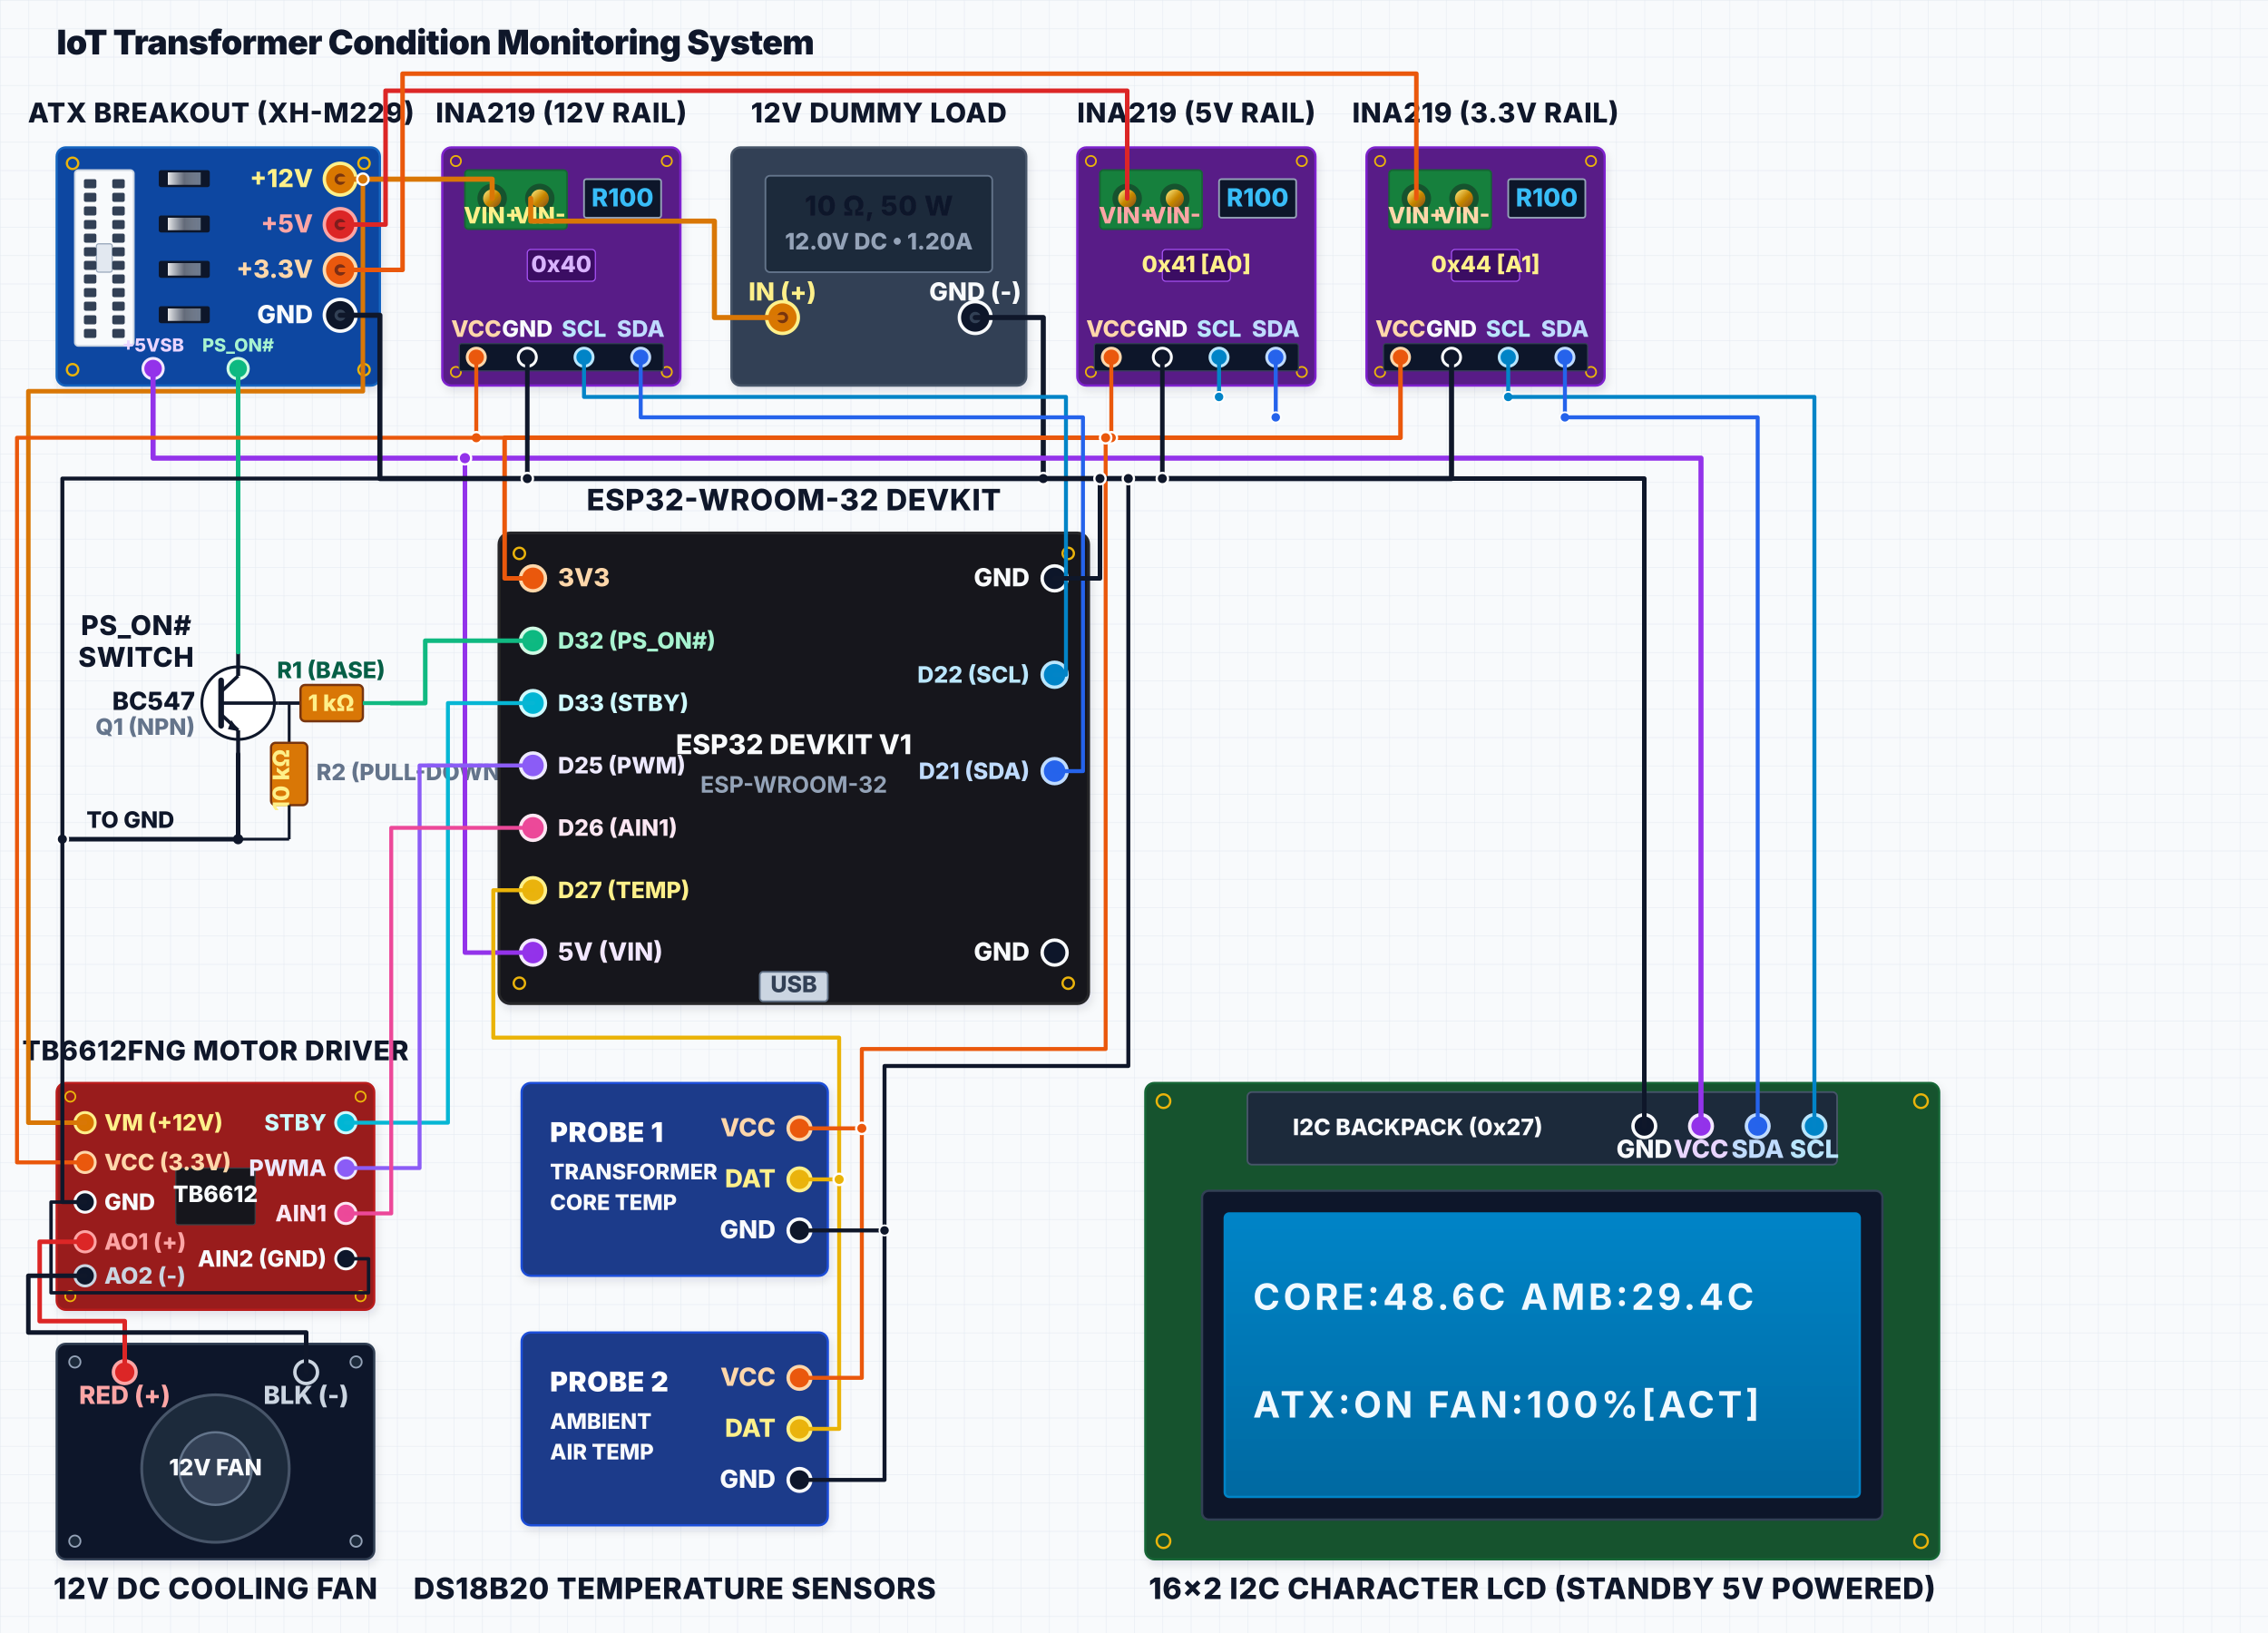
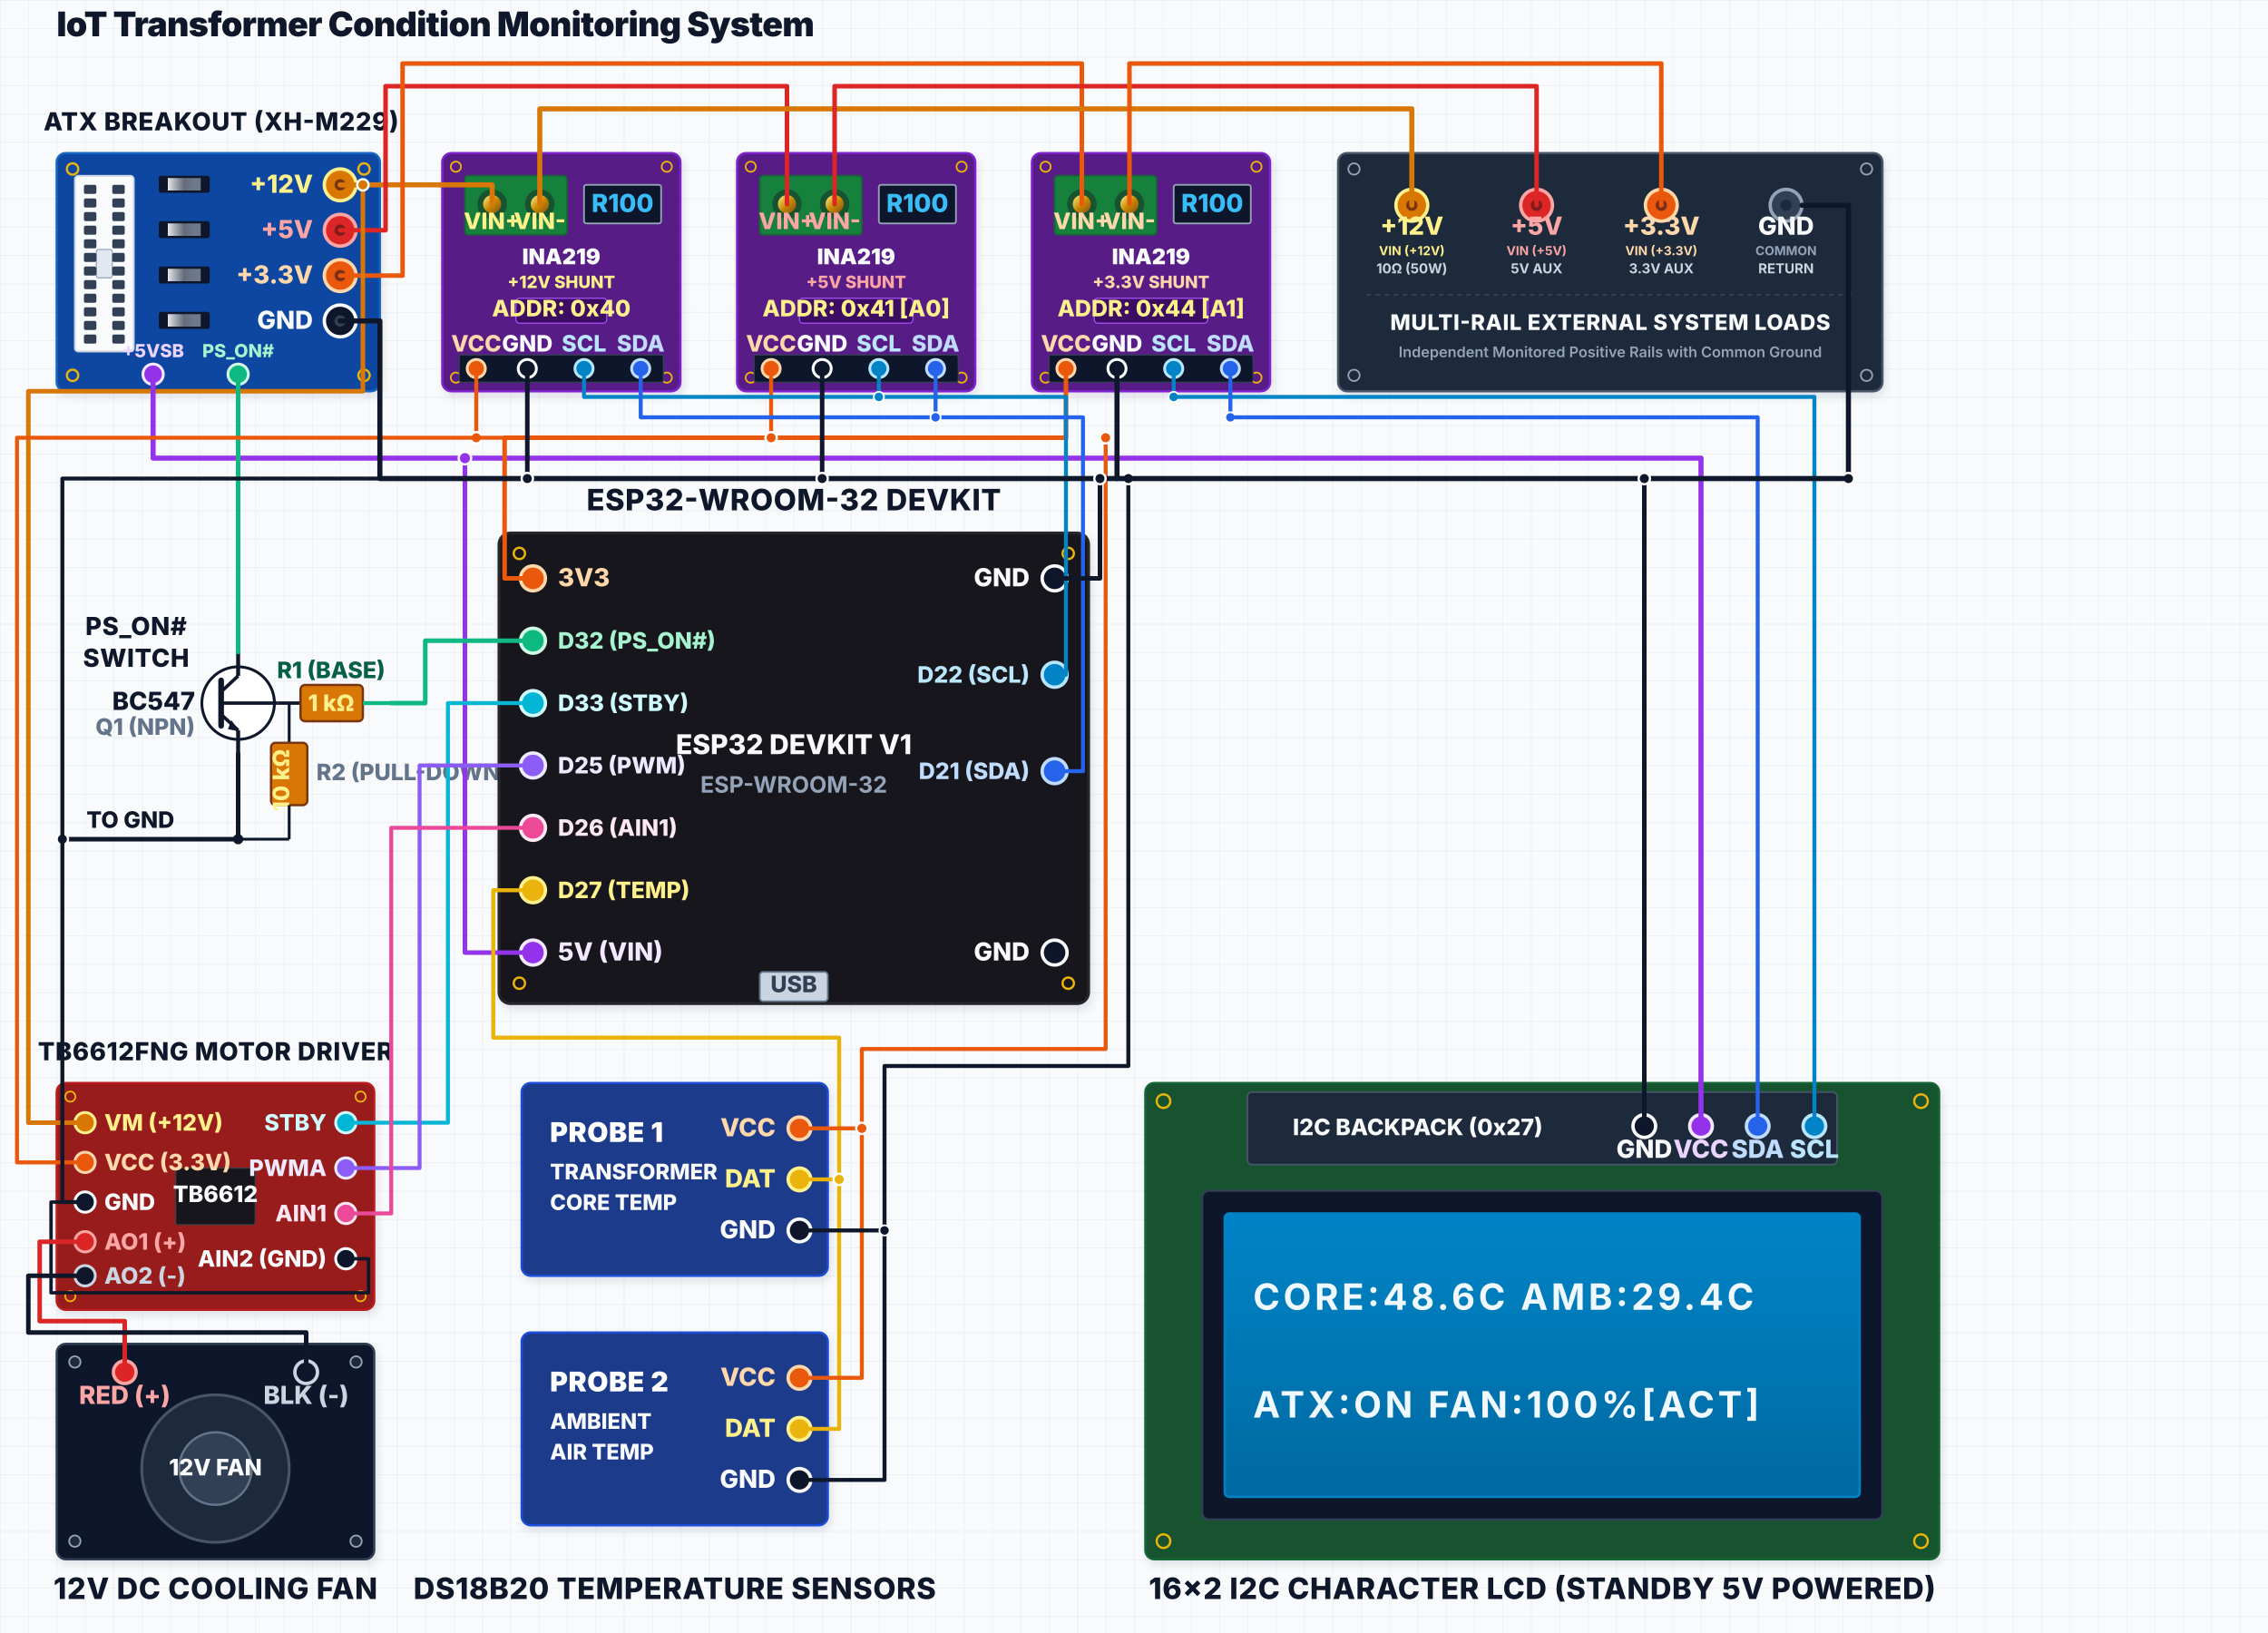
<svg xmlns="http://www.w3.org/2000/svg" viewBox="0 0 2000 1440" width="2000" height="1440">
  <defs>
    <pattern id="cirkit-grid" width="25" height="25" patternUnits="userSpaceOnUse">
      <path d="M 25 0 L 0 0 0 25" fill="none" stroke="#e2e8f0" stroke-width="0.75" />
    </pattern>
    <filter id="pcb-shadow" x="-3%" y="-3%" width="108%" height="110%" filterUnits="userSpaceOnUse">
      <feDropShadow dx="2" dy="4" stdDeviation="4" flood-color="#0f172a" flood-opacity="0.10" />
    </filter>
    <linearGradient id="lcd-blue-glass" x1="0%" y1="0%" x2="0%" y2="100%">
      <stop offset="0%" stop-color="#0284c7" />
      <stop offset="100%" stop-color="#0369a1" />
    </linearGradient>
    <linearGradient id="fuse-glass" x1="0%" y1="0%" x2="100%" y2="0%">
      <stop offset="0%" stop-color="#ffffff" stop-opacity="0.9" />
      <stop offset="50%" stop-color="#e2e8f0" stop-opacity="0.4" />
      <stop offset="100%" stop-color="#94a3b8" stop-opacity="0.7" />
    </linearGradient>
    <linearGradient id="screw-brass" x1="0%" y1="0%" x2="100%" y2="100%">
      <stop offset="0%" stop-color="#fef08a" />
      <stop offset="50%" stop-color="#ca8a04" />
      <stop offset="100%" stop-color="#854d0e" />
    </linearGradient>
  </defs>
  <style>
    text {
      font-family: 'Segoe UI', -apple-system, BlinkMacSystemFont, 'Inter', Roboto, Helvetica, Arial, sans-serif;
      user-select: none;
    }
    .sheet-title {
      font-size: 30px;
      font-weight: 900;
      fill: #0f172a;
      letter-spacing: -0.5px;
    }
    .comp-title {
-       font-size: 24px;
+       font-size: 22px;
      font-weight: 800;
      fill: #0f172a;
      letter-spacing: 0.5px;
    }
    .comp-title-lg {
      font-size: 26px;
      font-weight: 800;
      fill: #0f172a;
      letter-spacing: 0.5px;
    }
    .pin-label {
      font-size: 20px;
      font-weight: 800;
    }
    .pin-label-lg {
      font-size: 22px;
      font-weight: 800;
    }
    .wire-line {
      fill: none;
      stroke-linecap: round;
      stroke-linejoin: round;
    }
  </style>
  <rect width="2000" height="1440" fill="#f8fafc" />
  <rect width="2000" height="1440" fill="url(#cirkit-grid)" />
-   <g transform="translate(50, 48)">
+   <g transform="translate(50, 32)">
    <text class="sheet-title" x="0" y="0">IoT Transformer Condition Monitoring System</text>
  </g>
-   <text class="comp-title" x="195" y="108" text-anchor="middle">ATX BREAKOUT (XH-M229)</text>
-   <g id="atx-board" transform="translate(50, 130)" filter="url(#pcb-shadow)">
+   <text class="comp-title" x="195" y="115" text-anchor="middle">ATX BREAKOUT (XH-M229)</text>
+   <g id="atx-board" transform="translate(50, 135)" filter="url(#pcb-shadow)">
    <rect width="285" height="210" rx="8" fill="#0d47a1" stroke="#1565c0" stroke-width="2" />
    <circle cx="14" cy="14" r="5" fill="#0d47a1" stroke="#eab308" stroke-width="2" />
    <circle cx="271" cy="14" r="5" fill="#0d47a1" stroke="#eab308" stroke-width="2" />
    <circle cx="14" cy="196" r="5" fill="#0d47a1" stroke="#eab308" stroke-width="2" />
    <circle cx="271" cy="196" r="5" fill="#0d47a1" stroke="#eab308" stroke-width="2" />
    <g transform="translate(16, 20)">
      <rect width="52" height="155" rx="3" fill="#f8fafc" stroke="#cbd5e1" stroke-width="1.5" />
      <rect x="19" y="65" width="14" height="25" rx="2" fill="#e2e8f0" stroke="#94a3b8" />
      <g fill="#334155">
        <rect x="8" y="8" width="11" height="8" rx="1.5" />
        <rect x="8" y="20" width="11" height="8" rx="1.5" />
        <rect x="8" y="32" width="11" height="8" rx="1.5" />
        <rect x="8" y="44" width="11" height="8" rx="1.5" />
        <rect x="8" y="56" width="11" height="8" rx="1.5" />
        <rect x="8" y="68" width="11" height="8" rx="1.5" />
        <rect x="8" y="80" width="11" height="8" rx="1.5" />
        <rect x="8" y="92" width="11" height="8" rx="1.5" />
        <rect x="8" y="104" width="11" height="8" rx="1.5" />
        <rect x="8" y="116" width="11" height="8" rx="1.5" />
        <rect x="8" y="128" width="11" height="8" rx="1.5" />
        <rect x="8" y="140" width="11" height="8" rx="1.5" />
        <rect x="33" y="8" width="11" height="8" rx="1.5" />
        <rect x="33" y="20" width="11" height="8" rx="1.5" />
        <rect x="33" y="32" width="11" height="8" rx="1.5" />
        <rect x="33" y="44" width="11" height="8" rx="1.5" />
        <rect x="33" y="56" width="11" height="8" rx="1.5" />
        <rect x="33" y="68" width="11" height="8" rx="1.5" />
        <rect x="33" y="80" width="11" height="8" rx="1.5" />
        <rect x="33" y="92" width="11" height="8" rx="1.5" />
        <rect x="33" y="104" width="11" height="8" rx="1.5" />
        <rect x="33" y="116" width="11" height="8" rx="1.5" />
        <rect x="33" y="128" width="11" height="8" rx="1.5" />
        <rect x="33" y="140" width="11" height="8" rx="1.5" />
      </g>
    </g>
    <g transform="translate(90, 20)">
      <rect y="0" width="45" height="15" rx="2" fill="#0f172a" />
      <rect x="8" y="2" width="29" height="11" fill="url(#fuse-glass)" />
      <rect y="40" width="45" height="15" rx="2" fill="#0f172a" />
      <rect x="8" y="42" width="29" height="11" fill="url(#fuse-glass)" />
      <rect y="80" width="45" height="15" rx="2" fill="#0f172a" />
      <rect x="8" y="82" width="29" height="11" fill="url(#fuse-glass)" />
      <rect y="120" width="45" height="15" rx="2" fill="#0f172a" />
      <rect x="8" y="122" width="29" height="11" fill="url(#fuse-glass)" />
    </g>
    <circle cx="250" cy="28" r="14" fill="#d97706" stroke="#fef08a" stroke-width="3" />
    <circle cx="250" cy="28" r="5" fill="#78350f" />
    <text class="pin-label-lg" x="226" y="35" fill="#fef08a" text-anchor="end">+12V</text>
    <circle cx="250" cy="68" r="14" fill="#dc2626" stroke="#fca5a5" stroke-width="3" />
    <circle cx="250" cy="68" r="5" fill="#7f1d1d" />
    <text class="pin-label-lg" x="226" y="75" fill="#fca5a5" text-anchor="end">+5V</text>
    <circle cx="250" cy="108" r="14" fill="#ea580c" stroke="#fed7aa" stroke-width="3" />
    <circle cx="250" cy="108" r="5" fill="#7c2d12" />
    <text class="pin-label-lg" x="226" y="115" fill="#fed7aa" text-anchor="end">+3.3V</text>
    <circle cx="250" cy="148" r="14" fill="#0f172a" stroke="#f8fafc" stroke-width="3" />
    <circle cx="250" cy="148" r="5" fill="#334155" />
    <text class="pin-label-lg" x="226" y="155" fill="#f8fafc" text-anchor="end">GND</text>
    <text x="85" y="180" fill="#e9d5ff" font-size="16" font-weight="800" text-anchor="middle">+5VSB</text>
    <circle cx="85" cy="195" r="9" fill="#9333ea" stroke="#f3e8ff" stroke-width="2.5" />
    <text x="160" y="180" fill="#a7f3d0" font-size="16" font-weight="800" text-anchor="middle">PS_ON#</text>
    <circle cx="160" cy="195" r="9" fill="#10b981" stroke="#d1fae5" stroke-width="2.5" />
  </g>
-   <text class="comp-title" x="495" y="108" text-anchor="middle">INA219 (12V RAIL)</text>
-   <g id="ina219-12v" transform="translate(390, 130)" filter="url(#pcb-shadow)">
+   <g id="ina219-12v" transform="translate(390, 135)" filter="url(#pcb-shadow)">
    <rect width="210" height="210" rx="8" fill="#581c87" stroke="#7e22ce" stroke-width="2" />
    <circle cx="12" cy="12" r="4.5" fill="#581c87" stroke="#eab308" stroke-width="1.5" />
    <circle cx="198" cy="12" r="4.5" fill="#581c87" stroke="#eab308" stroke-width="1.5" />
    <circle cx="12" cy="198" r="4.5" fill="#581c87" stroke="#eab308" stroke-width="1.5" />
    <circle cx="198" cy="198" r="4.5" fill="#581c87" stroke="#eab308" stroke-width="1.5" />
    <g transform="translate(20, 20)">
      <rect width="90" height="52" rx="3" fill="#15803d" stroke="#166534" stroke-width="1.5" />
      <circle cx="24" cy="25" r="13" fill="#14532d" />
      <circle cx="24" cy="25" r="8" fill="url(#screw-brass)" />
      <text class="pin-label" x="24" y="47" fill="#fef08a" text-anchor="middle">VIN+</text>
      <circle cx="66" cy="25" r="13" fill="#14532d" />
      <circle cx="66" cy="25" r="8" fill="url(#screw-brass)" />
      <text class="pin-label" x="66" y="47" fill="#fef08a" text-anchor="middle">VIN-</text>
    </g>
    <g transform="translate(125, 28)">
      <rect width="68" height="34" rx="2" fill="#0f172a" stroke="#94a3b8" stroke-width="1.5" />
      <text class="pin-label-lg" x="34" y="24" fill="#38bdf8" text-anchor="middle">R100</text>
    </g>
-     <rect x="75" y="90" width="60" height="28" rx="3" fill="#3b0764" stroke="#a855f7" />
-     <text class="pin-label" x="105" y="110" fill="#d8b4fe" font-size="16" text-anchor="middle">0x40</text>
-     <g transform="translate(0, 185)">
+     <text x="105" y="98" fill="#f8fafc" font-size="19" font-weight="900" text-anchor="middle">INA219</text>
+     <text x="105" y="119" fill="#fef08a" font-size="15" font-weight="800" text-anchor="middle">+12V SHUNT</text>
+     <rect x="65" y="128" width="80" height="22" rx="3" fill="#3b0764" stroke="#a855f7" />
+     <text class="pin-label" x="105" y="144" fill="#fef08a" font-size="13" font-weight="700" text-anchor="middle">ADDR: 0x40</text>
+     <g transform="translate(0, 190)">
      <rect x="15" y="-12" width="180" height="24" rx="2" fill="#0f172a" stroke="#334155" />
      <circle cx="30" cy="0" r="8" fill="#ea580c" stroke="#fed7aa" stroke-width="2.5" />
-       <text class="pin-label" x="30" y="-18" fill="#fed7aa" text-anchor="middle">VCC</text>
+       <text class="pin-label" x="30" y="-15" fill="#fed7aa" text-anchor="middle">VCC</text>
      <circle cx="75" cy="0" r="8" fill="#0f172a" stroke="#f8fafc" stroke-width="2.5" />
-       <text class="pin-label" x="75" y="-18" fill="#f8fafc" text-anchor="middle">GND</text>
+       <text class="pin-label" x="75" y="-15" fill="#f8fafc" text-anchor="middle">GND</text>
      <circle cx="125" cy="0" r="8" fill="#0284c7" stroke="#bae6fd" stroke-width="2.5" />
-       <text class="pin-label" x="125" y="-18" fill="#bae6fd" text-anchor="middle">SCL</text>
+       <text class="pin-label" x="125" y="-15" fill="#bae6fd" text-anchor="middle">SCL</text>
      <circle cx="175" cy="0" r="8" fill="#2563eb" stroke="#bfdbfe" stroke-width="2.5" />
-       <text class="pin-label" x="175" y="-18" fill="#bfdbfe" text-anchor="middle">SDA</text>
-     </g>
-   </g>
-   <text class="comp-title" x="775" y="108" text-anchor="middle">12V DUMMY LOAD</text>
-   <g id="load-resistor" transform="translate(645, 130)" filter="url(#pcb-shadow)">
-     <rect width="260" height="210" rx="8" fill="#334155" stroke="#475569" stroke-width="2" />
-     <rect x="30" y="25" width="200" height="85" rx="4" fill="#1e293b" stroke="#64748b" stroke-width="1.5" />
-     <text class="comp-title" x="130" y="60" fill="#f8fafc" text-anchor="middle">10 Ω, 50 W</text>
-     <text class="pin-label" x="130" y="90" fill="#94a3b8" text-anchor="middle">12.0V DC • 1.20A</text>
-     <g transform="translate(45, 150)">
-       <text class="pin-label-lg" x="0" y="-15" fill="#fef08a" text-anchor="middle">IN (+)</text>
-       <circle cx="0" cy="0" r="14" fill="#d97706" stroke="#fef08a" stroke-width="3" />
-       <circle cx="0" cy="0" r="5" fill="#78350f" />
-     </g>
-     <g transform="translate(215, 150)">
-       <text class="pin-label-lg" x="0" y="-15" fill="#f8fafc" text-anchor="middle">GND (-)</text>
-       <circle cx="0" cy="0" r="14" fill="#0f172a" stroke="#f8fafc" stroke-width="3" />
-       <circle cx="0" cy="0" r="5" fill="#334155" />
-     </g>
-   </g>
-   <text class="comp-title" x="1055" y="108" text-anchor="middle">INA219 (5V RAIL)</text>
-   <g id="ina219-5v" transform="translate(950, 130)" filter="url(#pcb-shadow)">
+       <text class="pin-label" x="175" y="-15" fill="#bfdbfe" text-anchor="middle">SDA</text>
+     </g>
+   </g>
+   <g id="ina219-5v" transform="translate(650, 135)" filter="url(#pcb-shadow)">
    <rect width="210" height="210" rx="8" fill="#581c87" stroke="#7e22ce" stroke-width="2" />
    <circle cx="12" cy="12" r="4.5" fill="#581c87" stroke="#eab308" stroke-width="1.5" />
    <circle cx="198" cy="12" r="4.5" fill="#581c87" stroke="#eab308" stroke-width="1.5" />
    <circle cx="12" cy="198" r="4.5" fill="#581c87" stroke="#eab308" stroke-width="1.5" />
    <circle cx="198" cy="198" r="4.5" fill="#581c87" stroke="#eab308" stroke-width="1.5" />
    <g transform="translate(20, 20)">
      <rect width="90" height="52" rx="3" fill="#15803d" stroke="#166534" stroke-width="1.5" />
      <circle cx="24" cy="25" r="13" fill="#14532d" />
      <circle cx="24" cy="25" r="8" fill="url(#screw-brass)" />
      <text class="pin-label" x="24" y="47" fill="#fca5a5" text-anchor="middle">VIN+</text>
      <circle cx="66" cy="25" r="13" fill="#14532d" />
      <circle cx="66" cy="25" r="8" fill="url(#screw-brass)" />
      <text class="pin-label" x="66" y="47" fill="#fca5a5" text-anchor="middle">VIN-</text>
    </g>
    <g transform="translate(125, 28)">
      <rect width="68" height="34" rx="2" fill="#0f172a" stroke="#94a3b8" stroke-width="1.5" />
      <text class="pin-label-lg" x="34" y="24" fill="#38bdf8" text-anchor="middle">R100</text>
    </g>
-     <rect x="75" y="90" width="60" height="28" rx="3" fill="#3b0764" stroke="#a855f7" />
-     <text class="pin-label" x="105" y="110" fill="#fef08a" font-size="16" text-anchor="middle">0x41 [A0]</text>
-     <g transform="translate(0, 185)">
+     <text x="105" y="98" fill="#f8fafc" font-size="19" font-weight="900" text-anchor="middle">INA219</text>
+     <text x="105" y="119" fill="#fca5a5" font-size="15" font-weight="800" text-anchor="middle">+5V SHUNT</text>
+     <rect x="55" y="128" width="100" height="22" rx="3" fill="#3b0764" stroke="#a855f7" />
+     <text class="pin-label" x="105" y="144" fill="#fef08a" font-size="13" font-weight="700" text-anchor="middle">ADDR: 0x41 [A0]</text>
+     <g transform="translate(0, 190)">
      <rect x="15" y="-12" width="180" height="24" rx="2" fill="#0f172a" stroke="#334155" />
      <circle cx="30" cy="0" r="8" fill="#ea580c" stroke="#fed7aa" stroke-width="2.5" />
-       <text class="pin-label" x="30" y="-18" fill="#fed7aa" text-anchor="middle">VCC</text>
+       <text class="pin-label" x="30" y="-15" fill="#fed7aa" text-anchor="middle">VCC</text>
      <circle cx="75" cy="0" r="8" fill="#0f172a" stroke="#f8fafc" stroke-width="2.5" />
-       <text class="pin-label" x="75" y="-18" fill="#f8fafc" text-anchor="middle">GND</text>
+       <text class="pin-label" x="75" y="-15" fill="#f8fafc" text-anchor="middle">GND</text>
      <circle cx="125" cy="0" r="8" fill="#0284c7" stroke="#bae6fd" stroke-width="2.5" />
-       <text class="pin-label" x="125" y="-18" fill="#bae6fd" text-anchor="middle">SCL</text>
+       <text class="pin-label" x="125" y="-15" fill="#bae6fd" text-anchor="middle">SCL</text>
      <circle cx="175" cy="0" r="8" fill="#2563eb" stroke="#bfdbfe" stroke-width="2.5" />
-       <text class="pin-label" x="175" y="-18" fill="#bfdbfe" text-anchor="middle">SDA</text>
-     </g>
-   </g>
-   <text class="comp-title" x="1310" y="108" text-anchor="middle">INA219 (3.3V RAIL)</text>
-   <g id="ina219-3v3" transform="translate(1205, 130)" filter="url(#pcb-shadow)">
+       <text class="pin-label" x="175" y="-15" fill="#bfdbfe" text-anchor="middle">SDA</text>
+     </g>
+   </g>
+   <g id="ina219-3v3" transform="translate(910, 135)" filter="url(#pcb-shadow)">
    <rect width="210" height="210" rx="8" fill="#581c87" stroke="#7e22ce" stroke-width="2" />
    <circle cx="12" cy="12" r="4.5" fill="#581c87" stroke="#eab308" stroke-width="1.5" />
    <circle cx="198" cy="12" r="4.5" fill="#581c87" stroke="#eab308" stroke-width="1.5" />
    <circle cx="12" cy="198" r="4.5" fill="#581c87" stroke="#eab308" stroke-width="1.5" />
    <circle cx="198" cy="198" r="4.5" fill="#581c87" stroke="#eab308" stroke-width="1.5" />
    <g transform="translate(20, 20)">
      <rect width="90" height="52" rx="3" fill="#15803d" stroke="#166534" stroke-width="1.5" />
      <circle cx="24" cy="25" r="13" fill="#14532d" />
      <circle cx="24" cy="25" r="8" fill="url(#screw-brass)" />
      <text class="pin-label" x="24" y="47" fill="#fed7aa" text-anchor="middle">VIN+</text>
      <circle cx="66" cy="25" r="13" fill="#14532d" />
      <circle cx="66" cy="25" r="8" fill="url(#screw-brass)" />
      <text class="pin-label" x="66" y="47" fill="#fed7aa" text-anchor="middle">VIN-</text>
    </g>
    <g transform="translate(125, 28)">
      <rect width="68" height="34" rx="2" fill="#0f172a" stroke="#94a3b8" stroke-width="1.5" />
      <text class="pin-label-lg" x="34" y="24" fill="#38bdf8" text-anchor="middle">R100</text>
    </g>
-     <rect x="75" y="90" width="60" height="28" rx="3" fill="#3b0764" stroke="#a855f7" />
-     <text class="pin-label" x="105" y="110" fill="#fef08a" font-size="16" text-anchor="middle">0x44 [A1]</text>
-     <g transform="translate(0, 185)">
+     <text x="105" y="98" fill="#f8fafc" font-size="19" font-weight="900" text-anchor="middle">INA219</text>
+     <text x="105" y="119" fill="#fed7aa" font-size="15" font-weight="800" text-anchor="middle">+3.3V SHUNT</text>
+     <rect x="55" y="128" width="100" height="22" rx="3" fill="#3b0764" stroke="#a855f7" />
+     <text class="pin-label" x="105" y="144" fill="#fef08a" font-size="13" font-weight="700" text-anchor="middle">ADDR: 0x44 [A1]</text>
+     <g transform="translate(0, 190)">
      <rect x="15" y="-12" width="180" height="24" rx="2" fill="#0f172a" stroke="#334155" />
      <circle cx="30" cy="0" r="8" fill="#ea580c" stroke="#fed7aa" stroke-width="2.5" />
-       <text class="pin-label" x="30" y="-18" fill="#fed7aa" text-anchor="middle">VCC</text>
+       <text class="pin-label" x="30" y="-15" fill="#fed7aa" text-anchor="middle">VCC</text>
      <circle cx="75" cy="0" r="8" fill="#0f172a" stroke="#f8fafc" stroke-width="2.5" />
-       <text class="pin-label" x="75" y="-18" fill="#f8fafc" text-anchor="middle">GND</text>
+       <text class="pin-label" x="75" y="-15" fill="#f8fafc" text-anchor="middle">GND</text>
      <circle cx="125" cy="0" r="8" fill="#0284c7" stroke="#bae6fd" stroke-width="2.5" />
-       <text class="pin-label" x="125" y="-18" fill="#bae6fd" text-anchor="middle">SCL</text>
+       <text class="pin-label" x="125" y="-15" fill="#bae6fd" text-anchor="middle">SCL</text>
      <circle cx="175" cy="0" r="8" fill="#2563eb" stroke="#bfdbfe" stroke-width="2.5" />
-       <text class="pin-label" x="175" y="-18" fill="#bfdbfe" text-anchor="middle">SDA</text>
-     </g>
+       <text class="pin-label" x="175" y="-15" fill="#bfdbfe" text-anchor="middle">SDA</text>
+     </g>
+   </g>
+   <g id="external-loads" transform="translate(1180, 135)" filter="url(#pcb-shadow)">
+     <rect width="480" height="210" rx="8" fill="#1e293b" stroke="#475569" stroke-width="2" />
+     <circle cx="14" cy="14" r="5" fill="#1e293b" stroke="#94a3b8" stroke-width="1.5" />
+     <circle cx="466" cy="14" r="5" fill="#1e293b" stroke="#94a3b8" stroke-width="1.5" />
+     <circle cx="14" cy="196" r="5" fill="#1e293b" stroke="#94a3b8" stroke-width="1.5" />
+     <circle cx="466" cy="196" r="5" fill="#1e293b" stroke="#94a3b8" stroke-width="1.5" />
+     <g transform="translate(65, 46)">
+       <circle cx="0" cy="0" r="14" fill="#d97706" stroke="#fef08a" stroke-width="3" />
+       <circle cx="0" cy="0" r="5" fill="#78350f" />
+       <text class="pin-label-lg" x="0" y="26" fill="#fef08a" text-anchor="middle">+12V</text>
+       <text x="0" y="44" fill="#fef08a" font-size="11" font-weight="700" text-anchor="middle">VIN (+12V)</text>
+       <text x="0" y="60" fill="#cbd5e1" font-size="12" font-weight="700" text-anchor="middle">10Ω (50W)</text>
+     </g>
+     <g transform="translate(175, 46)">
+       <circle cx="0" cy="0" r="14" fill="#dc2626" stroke="#fca5a5" stroke-width="3" />
+       <circle cx="0" cy="0" r="5" fill="#7f1d1d" />
+       <text class="pin-label-lg" x="0" y="26" fill="#fca5a5" text-anchor="middle">+5V</text>
+       <text x="0" y="44" fill="#fca5a5" font-size="11" font-weight="700" text-anchor="middle">VIN (+5V)</text>
+       <text x="0" y="60" fill="#cbd5e1" font-size="12" font-weight="700" text-anchor="middle">5V AUX</text>
+     </g>
+     <g transform="translate(285, 46)">
+       <circle cx="0" cy="0" r="14" fill="#ea580c" stroke="#fed7aa" stroke-width="3" />
+       <circle cx="0" cy="0" r="5" fill="#7c2d12" />
+       <text class="pin-label-lg" x="0" y="26" fill="#fed7aa" text-anchor="middle">+3.3V</text>
+       <text x="0" y="44" fill="#fed7aa" font-size="11" font-weight="700" text-anchor="middle">VIN (+3.3V)</text>
+       <text x="0" y="60" fill="#cbd5e1" font-size="12" font-weight="700" text-anchor="middle">3.3V AUX</text>
+     </g>
+     <g transform="translate(395, 46)">
+       <circle cx="0" cy="0" r="14" fill="#334155" stroke="#94a3b8" stroke-width="3" />
+       <circle cx="0" cy="0" r="5" fill="#1e293b" />
+       <text class="pin-label-lg" x="0" y="26" fill="#f8fafc" text-anchor="middle">GND</text>
+       <text x="0" y="44" fill="#94a3b8" font-size="11" font-weight="700" text-anchor="middle">COMMON</text>
+       <text x="0" y="60" fill="#cbd5e1" font-size="12" font-weight="700" text-anchor="middle">RETURN</text>
+     </g>
+     <line x1="25" y1="125" x2="455" y2="125" stroke="#334155" stroke-width="1.5" stroke-dasharray="4,4" />
+     <text x="240" y="156" fill="#f8fafc" font-size="19" font-weight="800" letter-spacing="0.5" text-anchor="middle">MULTI-RAIL EXTERNAL SYSTEM LOADS</text>
+     <text x="240" y="180" fill="#94a3b8" font-size="13" font-weight="600" text-anchor="middle">Independent Monitored Positive Rails with Common Ground</text>
  </g>
  <g transform="translate(120, 560)">
    <text class="comp-title" x="0" y="0" text-anchor="middle">PS_ON#</text>
    <text class="comp-title" x="0" y="28" text-anchor="middle">SWITCH</text>
  </g>
  <g id="bc547-schematic" transform="translate(50, 470)">
    <g transform="translate(160, 150)">
      <circle cx="0" cy="0" r="32" fill="#ffffff" stroke="#0f172a" stroke-width="2.5" />
      <line x1="-15" y1="-20" x2="-15" y2="20" stroke="#0f172a" stroke-width="5" stroke-linecap="round" />
      <line x1="-15" y1="0" x2="35" y2="0" stroke="#0f172a" stroke-width="3" />
      <line x1="-15" y1="-10" x2="0" y2="-24" stroke="#0f172a" stroke-width="3" />
      <line x1="0" y1="-24" x2="0" y2="-45" stroke="#0f172a" stroke-width="3.5" />
      <line x1="-15" y1="10" x2="0" y2="24" stroke="#0f172a" stroke-width="3" />
      <line x1="0" y1="24" x2="0" y2="45" stroke="#0f172a" stroke-width="3.5" />
      <polygon points="-6,15 1,25 -9,23" fill="#0f172a" />
      <text class="pin-label-lg" x="-38" y="6" fill="#0f172a" text-anchor="end">BC547</text>
      <text class="pin-label" x="-38" y="28" fill="#64748b" font-size="16" text-anchor="end">Q1 (NPN)</text>
    </g>
    <g transform="translate(195, 150)">
      <line x1="0" y1="0" x2="20" y2="0" stroke="#0f172a" stroke-width="3" />
      <rect x="20" y="-16" width="55" height="32" rx="4" fill="#d97706" stroke="#78350f" stroke-width="2" />
      <text class="pin-label" x="47" y="7" fill="#fef08a" text-anchor="middle">1 kΩ</text>
      <text class="pin-label" x="47" y="-22" fill="#065f46" font-size="16" text-anchor="middle">R1 (BASE)</text>
      <line x1="75" y1="0" x2="100" y2="0" stroke="#10b981" stroke-width="3.5" />
    </g>
    <g transform="translate(205, 150)">
      <line x1="0" y1="0" x2="0" y2="35" stroke="#0f172a" stroke-width="2.5" />
      <rect x="-16" y="35" width="32" height="55" rx="4" fill="#d97706" stroke="#78350f" stroke-width="2" />
      <text class="pin-label" x="0" y="68" fill="#fef08a" text-anchor="middle" transform="rotate(-90 0 68)">10 kΩ</text>
      <text class="pin-label" x="24" y="68" fill="#64748b" font-size="15">R2 (PULL-DOWN)</text>
      <line x1="0" y1="90" x2="0" y2="120" stroke="#0f172a" stroke-width="2.5" />
      <line x1="0" y1="120" x2="-45" y2="120" stroke="#0f172a" stroke-width="2.5" />
      <circle cx="-45" cy="120" r="4.5" fill="#0f172a" />
    </g>
    <line x1="160" y1="195" x2="160" y2="270" stroke="#0f172a" stroke-width="4" />
    <text class="pin-label" x="65" y="260" fill="#0f172a" text-anchor="middle">TO GND</text>
  </g>
  <text class="comp-title-lg" x="700" y="450" text-anchor="middle">ESP32-WROOM-32 DEVKIT</text>
  <g id="esp32-devkit" transform="translate(440, 470)" filter="url(#pcb-shadow)">
    <rect width="520" height="415" rx="10" fill="#18181b" stroke="#27272a" stroke-width="2.5" />
    <circle cx="18" cy="18" r="5" fill="#18181b" stroke="#eab308" stroke-width="2" />
    <circle cx="502" cy="18" r="5" fill="#18181b" stroke="#eab308" stroke-width="2" />
    <circle cx="18" cy="397" r="5" fill="#18181b" stroke="#eab308" stroke-width="2" />
    <circle cx="502" cy="397" r="5" fill="#18181b" stroke="#eab308" stroke-width="2" />
    <g transform="translate(260, 205)">
      <text x="0" y="-10" fill="#f8fafc" font-size="24" font-weight="800" text-anchor="middle">ESP32 DEVKIT V1</text>
      <text x="0" y="24" fill="#94a3b8" font-size="20" font-weight="700" text-anchor="middle">ESP-WROOM-32</text>
    </g>
    <g transform="translate(230, 387)">
      <rect width="60" height="26" rx="3" fill="#cbd5e1" stroke="#64748b" stroke-width="1.5" />
      <text class="pin-label" x="30" y="18" fill="#334155" text-anchor="middle">USB</text>
    </g>
    <g id="esp32-left-pins">
      <circle cx="30" cy="40" r="11" fill="#ea580c" stroke="#fed7aa" stroke-width="3" />
      <text class="pin-label-lg" x="52" y="47" fill="#fed7aa">3V3</text>
      <circle cx="30" cy="95" r="11" fill="#10b981" stroke="#d1fae5" stroke-width="3" />
      <text class="pin-label" x="52" y="102" fill="#a7f3d0">D32 (PS_ON#)</text>
      <circle cx="30" cy="150" r="11" fill="#06b6d4" stroke="#cffafe" stroke-width="3" />
      <text class="pin-label" x="52" y="157" fill="#cffafe">D33 (STBY)</text>
      <circle cx="30" cy="205" r="11" fill="#8b5cf6" stroke="#ede9fe" stroke-width="3" />
      <text class="pin-label" x="52" y="212" fill="#ede9fe">D25 (PWM)</text>
      <circle cx="30" cy="260" r="11" fill="#ec4899" stroke="#fce7f3" stroke-width="3" />
      <text class="pin-label" x="52" y="267" fill="#fce7f3">D26 (AIN1)</text>
      <circle cx="30" cy="315" r="11" fill="#eab308" stroke="#fef08a" stroke-width="3" />
      <text class="pin-label" x="52" y="322" fill="#fef08a">D27 (TEMP)</text>
      <circle cx="30" cy="370" r="11" fill="#9333ea" stroke="#f3e8ff" stroke-width="3" />
      <text class="pin-label-lg" x="52" y="377" fill="#f3e8ff">5V (VIN)</text>
    </g>
    <g id="esp32-right-pins">
      <circle cx="490" cy="40" r="11" fill="#0f172a" stroke="#f8fafc" stroke-width="3" />
      <text class="pin-label-lg" x="468" y="47" fill="#f8fafc" text-anchor="end">GND</text>
      <circle cx="490" cy="125" r="11" fill="#0284c7" stroke="#bae6fd" stroke-width="3" />
      <text class="pin-label" x="468" y="132" fill="#bae6fd" text-anchor="end">D22 (SCL)</text>
      <circle cx="490" cy="210" r="11" fill="#2563eb" stroke="#bfdbfe" stroke-width="3" />
      <text class="pin-label" x="468" y="217" fill="#bfdbfe" text-anchor="end">D21 (SDA)</text>
      <circle cx="490" cy="370" r="11" fill="#0f172a" stroke="#f8fafc" stroke-width="3" />
      <text class="pin-label-lg" x="468" y="377" fill="#f8fafc" text-anchor="end">GND</text>
    </g>
  </g>
  <text class="comp-title" x="190" y="935" text-anchor="middle">TB6612FNG MOTOR DRIVER</text>
  <g id="tb6612-module" transform="translate(50, 955)" filter="url(#pcb-shadow)">
    <rect width="280" height="200" rx="8" fill="#991b1b" stroke="#b91c1c" stroke-width="2" />
    <circle cx="12" cy="12" r="4.5" fill="#991b1b" stroke="#eab308" stroke-width="1.5" />
    <circle cx="268" cy="12" r="4.5" fill="#991b1b" stroke="#eab308" stroke-width="1.5" />
    <circle cx="12" cy="188" r="4.5" fill="#991b1b" stroke="#eab308" stroke-width="1.5" />
    <circle cx="268" cy="188" r="4.5" fill="#991b1b" stroke="#eab308" stroke-width="1.5" />
    <rect x="105" y="75" width="70" height="50" rx="2" fill="#18181b" stroke="#3f3f46" />
    <text class="pin-label" x="140" y="105" fill="#f8fafc" text-anchor="middle">TB6612</text>
    <circle cx="25" cy="35" r="9" fill="#d97706" stroke="#fef08a" stroke-width="2.5" />
    <text class="pin-label" x="42" y="42" fill="#fef08a">VM (+12V)</text>
    <circle cx="25" cy="70" r="9" fill="#ea580c" stroke="#fed7aa" stroke-width="2.5" />
    <text class="pin-label" x="42" y="77" fill="#fed7aa">VCC (3.3V)</text>
    <circle cx="25" cy="105" r="9" fill="#0f172a" stroke="#f8fafc" stroke-width="2.5" />
    <text class="pin-label" x="42" y="112" fill="#f8fafc">GND</text>
    <circle cx="25" cy="140" r="9" fill="#dc2626" stroke="#fca5a5" stroke-width="2.5" />
    <text class="pin-label" x="42" y="147" fill="#fca5a5">AO1 (+)</text>
    <circle cx="25" cy="170" r="9" fill="#0f172a" stroke="#cbd5e1" stroke-width="2.5" />
    <text class="pin-label" x="42" y="177" fill="#cbd5e1">AO2 (-)</text>
    <circle cx="255" cy="35" r="9" fill="#06b6d4" stroke="#cffafe" stroke-width="2.5" />
    <text class="pin-label" x="238" y="42" fill="#cffafe" text-anchor="end">STBY</text>
    <circle cx="255" cy="75" r="9" fill="#8b5cf6" stroke="#ede9fe" stroke-width="2.5" />
    <text class="pin-label" x="238" y="82" fill="#ede9fe" text-anchor="end">PWMA</text>
    <circle cx="255" cy="115" r="9" fill="#ec4899" stroke="#fce7f3" stroke-width="2.5" />
    <text class="pin-label" x="238" y="122" fill="#fce7f3" text-anchor="end">AIN1</text>
    <circle cx="255" cy="155" r="9" fill="#0f172a" stroke="#f8fafc" stroke-width="2.5" />
    <text class="pin-label" x="238" y="162" fill="#f8fafc" text-anchor="end">AIN2 (GND)</text>
  </g>
  <g id="cooling-fan" transform="translate(50, 1185)" filter="url(#pcb-shadow)">
    <rect width="280" height="190" rx="8" fill="#0f172a" stroke="#334155" stroke-width="2" />
    <circle cx="16" cy="16" r="5" fill="#1e293b" stroke="#94a3b8" stroke-width="1.5" />
    <circle cx="264" cy="16" r="5" fill="#1e293b" stroke="#94a3b8" stroke-width="1.5" />
    <circle cx="16" cy="174" r="5" fill="#1e293b" stroke="#94a3b8" stroke-width="1.5" />
    <circle cx="264" cy="174" r="5" fill="#1e293b" stroke="#94a3b8" stroke-width="1.5" />
    <circle cx="140" cy="110" r="65" fill="#1e293b" stroke="#475569" stroke-width="2.5" />
    <circle cx="140" cy="110" r="32" fill="#334155" stroke="#64748b" stroke-width="2" />
    <text class="pin-label" x="140" y="116" fill="#f8fafc" text-anchor="middle">12V FAN</text>
    <g transform="translate(60, 25)">
      <circle cx="0" cy="0" r="10" fill="#dc2626" stroke="#fca5a5" stroke-width="3" />
      <text class="pin-label-lg" x="0" y="28" fill="#fca5a5" text-anchor="middle">RED (+)</text>
    </g>
    <g transform="translate(220, 25)">
      <circle cx="0" cy="0" r="10" fill="#0f172a" stroke="#cbd5e1" stroke-width="3" />
      <text class="pin-label-lg" x="0" y="28" fill="#cbd5e1" text-anchor="middle">BLK (-)</text>
    </g>
  </g>
  <text class="comp-title-lg" x="190" y="1410" text-anchor="middle">12V DC COOLING FAN</text>
  <g id="temp-core-mod" transform="translate(460, 955)" filter="url(#pcb-shadow)">
    <rect width="270" height="170" rx="8" fill="#1e3a8a" stroke="#1d4ed8" stroke-width="2" />
    <text x="25" y="52" fill="#ffffff" font-size="24" font-weight="900" letter-spacing="0.5px">PROBE 1</text>
    <text x="25" y="85" fill="#f8fafc" font-size="19" font-weight="800">TRANSFORMER</text>
    <text x="25" y="112" fill="#f8fafc" font-size="19" font-weight="800">CORE TEMP</text>
    <circle cx="245" cy="40" r="10" fill="#ea580c" stroke="#fed7aa" stroke-width="3" />
    <text x="224" y="47" fill="#fed7aa" font-size="22" font-weight="800" text-anchor="end">VCC</text>
    <circle cx="245" cy="85" r="10" fill="#eab308" stroke="#fef08a" stroke-width="3" />
    <text x="224" y="92" fill="#fef08a" font-size="22" font-weight="800" text-anchor="end">DAT</text>
    <circle cx="245" cy="130" r="10" fill="#0f172a" stroke="#f8fafc" stroke-width="3" />
    <text x="224" y="137" fill="#f8fafc" font-size="22" font-weight="800" text-anchor="end">GND</text>
  </g>
  <g id="temp-amb-mod" transform="translate(460, 1175)" filter="url(#pcb-shadow)">
    <rect width="270" height="170" rx="8" fill="#1e3a8a" stroke="#1d4ed8" stroke-width="2" />
    <text x="25" y="52" fill="#ffffff" font-size="24" font-weight="900" letter-spacing="0.5px">PROBE 2</text>
    <text x="25" y="85" fill="#f8fafc" font-size="19" font-weight="800">AMBIENT</text>
    <text x="25" y="112" fill="#f8fafc" font-size="19" font-weight="800">AIR TEMP</text>
    <circle cx="245" cy="40" r="10" fill="#ea580c" stroke="#fed7aa" stroke-width="3" />
    <text x="224" y="47" fill="#fed7aa" font-size="22" font-weight="800" text-anchor="end">VCC</text>
    <circle cx="245" cy="85" r="10" fill="#eab308" stroke="#fef08a" stroke-width="3" />
    <text x="224" y="92" fill="#fef08a" font-size="22" font-weight="800" text-anchor="end">DAT</text>
    <circle cx="245" cy="130" r="10" fill="#0f172a" stroke="#f8fafc" stroke-width="3" />
    <text x="224" y="137" fill="#f8fafc" font-size="22" font-weight="800" text-anchor="end">GND</text>
  </g>
  <text class="comp-title-lg" x="595" y="1410" text-anchor="middle">DS18B20 TEMPERATURE SENSORS</text>
  <g id="lcd-display" transform="translate(1010, 955)" filter="url(#pcb-shadow)">
    <rect width="700" height="420" rx="8" fill="#14532d" stroke="#166534" stroke-width="2" />
    <circle cx="16" cy="16" r="6" fill="#14532d" stroke="#eab308" stroke-width="2" />
    <circle cx="684" cy="16" r="6" fill="#14532d" stroke="#eab308" stroke-width="2" />
    <circle cx="16" cy="404" r="6" fill="#14532d" stroke="#eab308" stroke-width="2" />
    <circle cx="684" cy="404" r="6" fill="#14532d" stroke="#eab308" stroke-width="2" />
    <g transform="translate(90, 8)">
      <rect width="520" height="64" rx="4" fill="#1e293b" stroke="#475569" stroke-width="1.5" />
      <text class="pin-label" x="40" y="38" fill="#f8fafc">I2C BACKPACK (0x27)</text>
      <circle cx="350" cy="30" r="10" fill="#0f172a" stroke="#f8fafc" stroke-width="3" />
      <text class="pin-label-lg" x="350" y="58" fill="#f8fafc" text-anchor="middle">GND</text>
      <circle cx="400" cy="30" r="10" fill="#9333ea" stroke="#f3e8ff" stroke-width="3" />
      <text class="pin-label-lg" x="400" y="58" fill="#e9d5ff" text-anchor="middle">VCC</text>
      <circle cx="450" cy="30" r="10" fill="#2563eb" stroke="#bfdbfe" stroke-width="3" />
      <text class="pin-label-lg" x="450" y="58" fill="#bfdbfe" text-anchor="middle">SDA</text>
      <circle cx="500" cy="30" r="10" fill="#0284c7" stroke="#bae6fd" stroke-width="3" />
      <text class="pin-label-lg" x="500" y="58" fill="#bae6fd" text-anchor="middle">SCL</text>
    </g>
    <rect x="50" y="95" width="600" height="290" rx="6" fill="#0f172a" stroke="#334155" stroke-width="2" />
    <rect x="70" y="115" width="560" height="250" rx="4" fill="url(#lcd-blue-glass)" stroke="#0284c7" stroke-width="2" />
    <text x="95" y="200" fill="#f0f9ff" font-family="'JetBrains Mono', Consolas, monospace" font-size="32" font-weight="bold" letter-spacing="3">
      CORE:48.6C AMB:29.4C
    </text>
    <text x="95" y="295" fill="#f0f9ff" font-family="'JetBrains Mono', Consolas, monospace" font-size="32" font-weight="bold" letter-spacing="3">
      ATX:ON  FAN:100%[ACT]
    </text>
  </g>
  <text class="comp-title-lg" x="1360" y="1410" text-anchor="middle">16×2 I2C CHARACTER LCD (STANDBY 5V POWERED)</text>
  <g id="wires-power">
-     <path class="wire-line" stroke="#d97706" stroke-width="4.5" d="M 300 158 L 434 158 L 434 175" />
-     <path class="wire-line" stroke="#d97706" stroke-width="4.5" d="M 468 175 L 468 195 L 630 195 L 630 280 L 690 280" />
-     <path class="wire-line" stroke="#0f172a" stroke-width="4.5" d="M 860 280 L 920 280 L 920 422" />
-     <circle cx="920" cy="422" r="5" fill="#0f172a" stroke="#ffffff" stroke-width="2" />
-     <path class="wire-line" stroke="#d97706" stroke-width="4" d="M 300 158 L 320 158 L 320 345 L 25 345 L 25 990 L 75 990" />
-     <circle cx="320" cy="158" r="5" fill="#d97706" stroke="#ffffff" stroke-width="2" />
-     <path class="wire-line" stroke="#dc2626" stroke-width="4" d="M 300 198 L 340 198 L 340 80 L 994 80 L 994 175" />
-     <path class="wire-line" stroke="#ea580c" stroke-width="4" d="M 300 238 L 355 238 L 355 65 L 1249 65 L 1249 175" />
-     <path class="wire-line" stroke="#9333ea" stroke-width="4.5" d="M 135 325 L 135 404 L 1500 404 L 1500 993" />
+     <path class="wire-line" stroke="#d97706" stroke-width="4.5" d="M 300 163 L 434 163 L 434 180" />
+     <path class="wire-line" stroke="#dc2626" stroke-width="4" d="M 300 203 L 340 203 L 340 76 L 694 76 L 694 180" />
+     <path class="wire-line" stroke="#ea580c" stroke-width="4" d="M 300 243 L 355 243 L 355 56 L 954 56 L 954 180" />
+     <path class="wire-line" stroke="#d97706" stroke-width="4" d="M 300 163 L 320 163 L 320 345 L 25 345 L 25 990 L 75 990" />
+     <circle cx="320" cy="163" r="5" fill="#d97706" stroke="#ffffff" stroke-width="2" />
+     <path class="wire-line" stroke="#d97706" stroke-width="4.5" d="M 476 180 L 476 96 L 1245 96 L 1245 181" />
+     <path class="wire-line" stroke="#dc2626" stroke-width="4" d="M 736 180 L 736 76 L 1355 76 L 1355 181" />
+     <path class="wire-line" stroke="#ea580c" stroke-width="4" d="M 996 180 L 996 56 L 1465 56 L 1465 181" />
+     <path class="wire-line" stroke="#0f172a" stroke-width="4.5" d="M 1589 181 L 1630 181 L 1630 422" />
+     <circle cx="1630" cy="422" r="5" fill="#0f172a" stroke="#ffffff" stroke-width="2" />
+     <path class="wire-line" stroke="#9333ea" stroke-width="4.5" d="M 135 330 L 135 404 L 1500 404 L 1500 993" />
    <path class="wire-line" stroke="#9333ea" stroke-width="4" d="M 410 404 L 410 840 L 470 840" />
    <circle cx="410" cy="404" r="5.5" fill="#9333ea" stroke="#ffffff" stroke-width="2" />
  </g>
  <g id="wires-control">
-     <path class="wire-line" stroke="#10b981" stroke-width="4" d="M 210 325 L 210 575" />
+     <path class="wire-line" stroke="#10b981" stroke-width="4" d="M 210 330 L 210 575" />
    <path class="wire-line" stroke="#10b981" stroke-width="4" d="M 470 565 L 375 565 L 375 620 L 345 620" />
    <path class="wire-line" stroke="#0f172a" stroke-width="4" d="M 210 665 L 210 740 L 55 740" />
    <circle cx="55" cy="740" r="5" fill="#0f172a" stroke="#ffffff" stroke-width="2" />
  </g>
  <g id="wires-driver">
    <path class="wire-line" stroke="#06b6d4" stroke-width="3.5" d="M 470 620 L 395 620 L 395 990 L 305 990" />
    <path class="wire-line" stroke="#8b5cf6" stroke-width="3.5" d="M 470 675 L 370 675 L 370 1030 L 305 1030" />
    <path class="wire-line" stroke="#ec4899" stroke-width="3.5" d="M 470 730 L 345 730 L 345 1070 L 305 1070" />
    <path class="wire-line" stroke="#0f172a" stroke-width="3" d="M 305 1110 L 325 1110 L 325 1140 L 45 1140 L 45 1060 L 75 1060" />
    <path class="wire-line" stroke="#dc2626" stroke-width="4" d="M 75 1095 L 35 1095 L 35 1165 L 110 1165 L 110 1210" />
    <path class="wire-line" stroke="#0f172a" stroke-width="4" d="M 75 1125 L 25 1125 L 25 1175 L 270 1175 L 270 1210" />
  </g>
  <g id="wires-temperature">
    <path class="wire-line" stroke="#eab308" stroke-width="3.5" d="M 470 785 L 435 785 L 435 915 L 740 915 L 740 1040 L 705 1040" />
    <path class="wire-line" stroke="#eab308" stroke-width="3.5" d="M 740 1040 L 740 1260 L 705 1260" />
    <circle cx="740" cy="1040" r="5" fill="#eab308" stroke="#ffffff" stroke-width="2" />
  </g>
  <g id="wires-3v3-logic">
-     <path class="wire-line" stroke="#ea580c" stroke-width="4" d="M 470 510 L 445 510 L 445 386 L 1235 386 L 1235 315" />
-     <path class="wire-line" stroke="#ea580c" stroke-width="3.5" d="M 420 386 L 420 315" />
+     <path class="wire-line" stroke="#ea580c" stroke-width="4" d="M 470 510 L 445 510 L 445 386 L 940 386 L 940 325" />
+     <path class="wire-line" stroke="#ea580c" stroke-width="3.5" d="M 420 386 L 420 325" />
    <circle cx="420" cy="386" r="5" fill="#ea580c" stroke="#ffffff" stroke-width="2" />
-     <path class="wire-line" stroke="#ea580c" stroke-width="3.5" d="M 980 386 L 980 315" />
-     <circle cx="980" cy="386" r="5" fill="#ea580c" stroke="#ffffff" stroke-width="2" />
+     <path class="wire-line" stroke="#ea580c" stroke-width="3.5" d="M 680 386 L 680 325" />
+     <circle cx="680" cy="386" r="5" fill="#ea580c" stroke="#ffffff" stroke-width="2" />
    <path class="wire-line" stroke="#ea580c" stroke-width="3.5" d="M 445 386 L 15 386 L 15 1025 L 75 1025" />
    <path class="wire-line" stroke="#ea580c" stroke-width="3.5" d="M 975 386 L 975 925 L 760 925 L 760 995 L 705 995" />
    <circle cx="975" cy="386" r="5" fill="#ea580c" stroke="#ffffff" stroke-width="2" />
    <path class="wire-line" stroke="#ea580c" stroke-width="3.5" d="M 760 995 L 760 1215 L 705 1215" />
    <circle cx="760" cy="995" r="5" fill="#ea580c" stroke="#ffffff" stroke-width="2" />
  </g>
  <g id="wires-i2c">
-     <path class="wire-line" stroke="#0284c7" stroke-width="3.5" d="M 930 595 L 940 595 L 940 350 L 515 350 L 515 315" />
-     <path class="wire-line" stroke="#0284c7" stroke-width="3.5" d="M 1075 350 L 1075 315" />
-     <circle cx="1075" cy="350" r="4.5" fill="#0284c7" stroke="#ffffff" stroke-width="1.5" />
-     <path class="wire-line" stroke="#0284c7" stroke-width="3.5" d="M 1330 350 L 1330 315" />
-     <circle cx="1330" cy="350" r="4.5" fill="#0284c7" stroke="#ffffff" stroke-width="1.5" />
-     <path class="wire-line" stroke="#0284c7" stroke-width="3.5" d="M 1330 350 L 1600 350 L 1600 993" />
-     <path class="wire-line" stroke="#2563eb" stroke-width="3.5" d="M 930 680 L 955 680 L 955 368 L 565 368 L 565 315" />
-     <path class="wire-line" stroke="#2563eb" stroke-width="3.5" d="M 1125 368 L 1125 315" />
-     <circle cx="1125" cy="368" r="4.5" fill="#2563eb" stroke="#ffffff" stroke-width="1.5" />
-     <path class="wire-line" stroke="#2563eb" stroke-width="3.5" d="M 1380 368 L 1380 315" />
-     <circle cx="1380" cy="368" r="4.5" fill="#2563eb" stroke="#ffffff" stroke-width="1.5" />
-     <path class="wire-line" stroke="#2563eb" stroke-width="3.5" d="M 1380 368 L 1550 368 L 1550 993" />
+     <path class="wire-line" stroke="#0284c7" stroke-width="3.5" d="M 930 595 L 940 595 L 940 350 L 515 350 L 515 325" />
+     <path class="wire-line" stroke="#0284c7" stroke-width="3.5" d="M 775 350 L 775 325" />
+     <circle cx="775" cy="350" r="4.5" fill="#0284c7" stroke="#ffffff" stroke-width="1.5" />
+     <path class="wire-line" stroke="#0284c7" stroke-width="3.5" d="M 1035 350 L 1035 325" />
+     <circle cx="1035" cy="350" r="4.5" fill="#0284c7" stroke="#ffffff" stroke-width="1.5" />
+     <path class="wire-line" stroke="#0284c7" stroke-width="3.5" d="M 1035 350 L 1600 350 L 1600 993" />
+     <path class="wire-line" stroke="#2563eb" stroke-width="3.5" d="M 930 680 L 955 680 L 955 368 L 565 368 L 565 325" />
+     <path class="wire-line" stroke="#2563eb" stroke-width="3.5" d="M 825 368 L 825 325" />
+     <circle cx="825" cy="368" r="4.5" fill="#2563eb" stroke="#ffffff" stroke-width="1.5" />
+     <path class="wire-line" stroke="#2563eb" stroke-width="3.5" d="M 1085 368 L 1085 325" />
+     <circle cx="1085" cy="368" r="4.5" fill="#2563eb" stroke="#ffffff" stroke-width="1.5" />
+     <path class="wire-line" stroke="#2563eb" stroke-width="3.5" d="M 1085 368 L 1550 368 L 1550 993" />
  </g>
  <g id="wires-gnd">
-     <path class="wire-line" stroke="#0f172a" stroke-width="4.5" d="M 300 278 L 335 278 L 335 422 L 1280 422 L 1280 315" />
-     <path class="wire-line" stroke="#0f172a" stroke-width="4" d="M 465 422 L 465 315" />
+     <path class="wire-line" stroke="#0f172a" stroke-width="4.5" d="M 300 283 L 335 283 L 335 422 L 985 422 L 985 325" />
+     <path class="wire-line" stroke="#0f172a" stroke-width="4" d="M 465 422 L 465 325" />
    <circle cx="465" cy="422" r="5" fill="#0f172a" stroke="#ffffff" stroke-width="2" />
-     <path class="wire-line" stroke="#0f172a" stroke-width="4" d="M 1025 422 L 1025 315" />
-     <circle cx="1025" cy="422" r="5" fill="#0f172a" stroke="#ffffff" stroke-width="2" />
+     <path class="wire-line" stroke="#0f172a" stroke-width="4" d="M 725 422 L 725 325" />
+     <circle cx="725" cy="422" r="5" fill="#0f172a" stroke="#ffffff" stroke-width="2" />
    <path class="wire-line" stroke="#0f172a" stroke-width="4" d="M 930 510 L 970 510 L 970 422" />
    <circle cx="970" cy="422" r="5" fill="#0f172a" stroke="#ffffff" stroke-width="2" />
    <path class="wire-line" stroke="#0f172a" stroke-width="3.5" d="M 995 422 L 995 940 L 780 940 L 780 1085 L 705 1085" />
    <circle cx="995" cy="422" r="5" fill="#0f172a" stroke="#ffffff" stroke-width="2" />
    <path class="wire-line" stroke="#0f172a" stroke-width="3.5" d="M 780 1085 L 780 1305 L 705 1305" />
    <circle cx="780" cy="1085" r="4.5" fill="#0f172a" stroke="#ffffff" stroke-width="1.5" />
    <path class="wire-line" stroke="#0f172a" stroke-width="3.5" d="M 75 1060 L 55 1060 L 55 422 L 335 422" />
-     <path class="wire-line" stroke="#0f172a" stroke-width="4" d="M 1280 422 L 1450 422 L 1450 993" />
+     <path class="wire-line" stroke="#0f172a" stroke-width="4.5" d="M 985 422 L 1630 422" />
+     <path class="wire-line" stroke="#0f172a" stroke-width="4" d="M 1450 422 L 1450 993" />
+     <circle cx="1450" cy="422" r="5" fill="#0f172a" stroke="#ffffff" stroke-width="2" />
  </g>
</svg>
